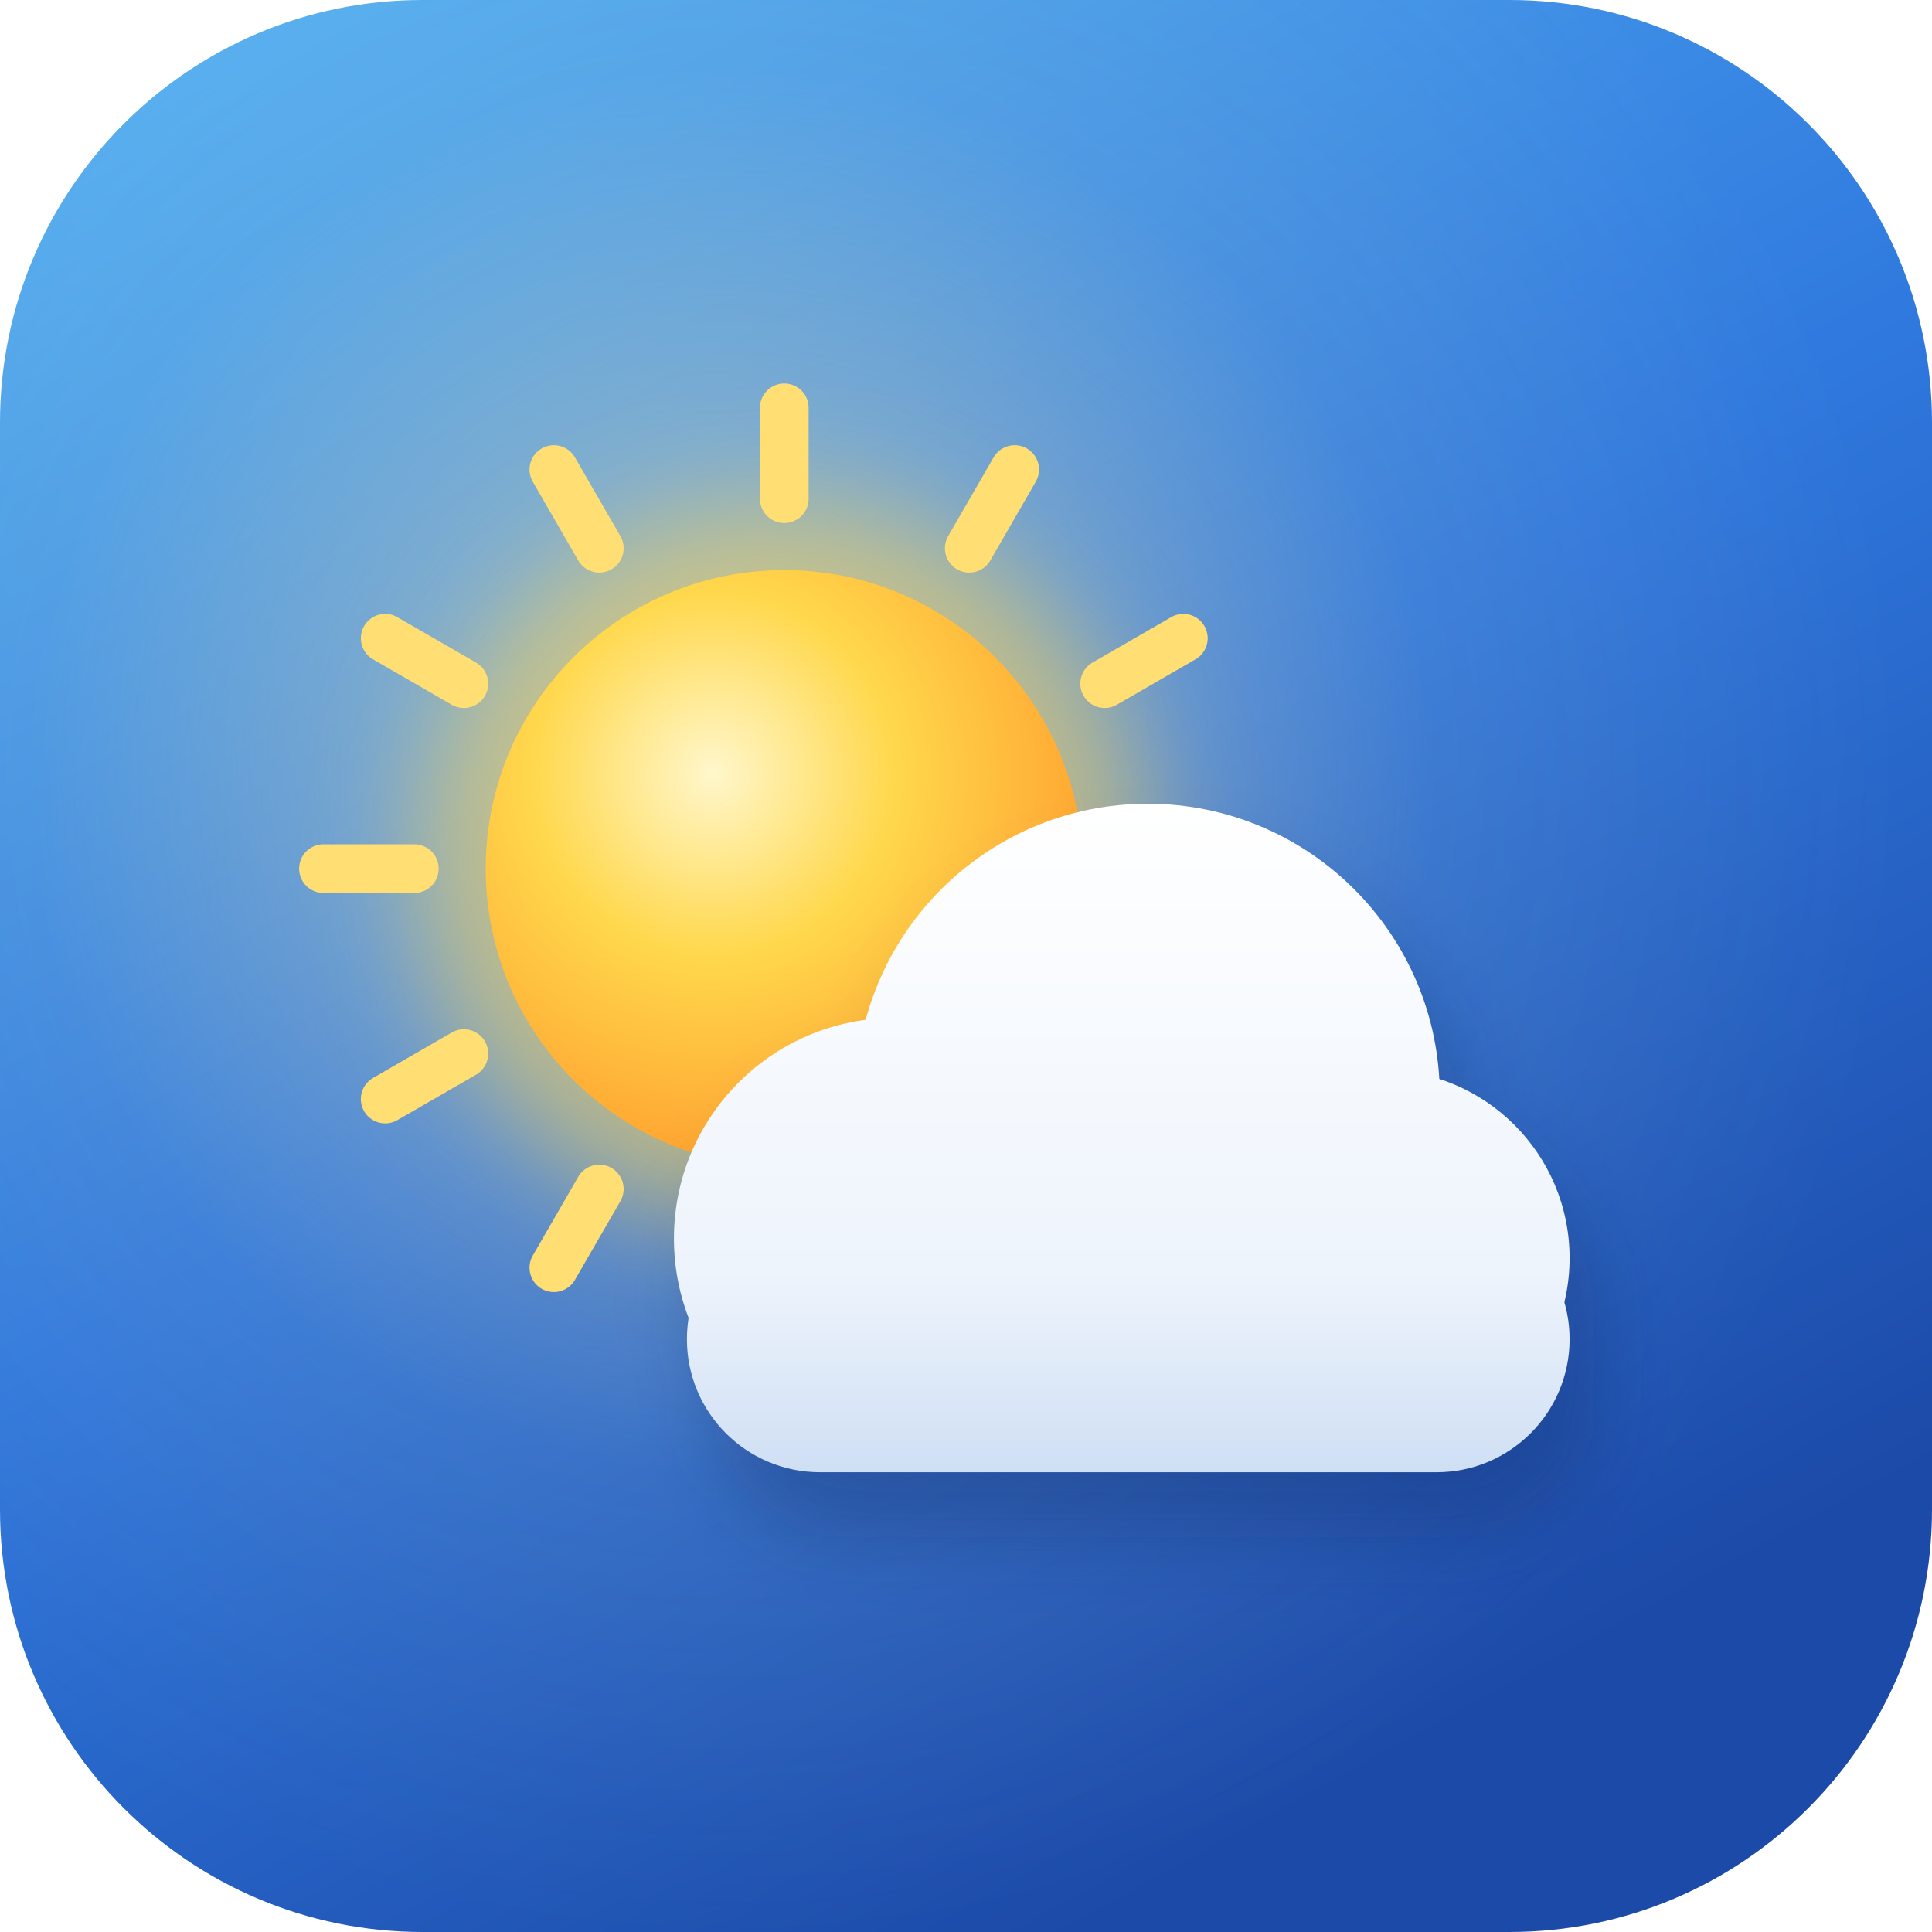
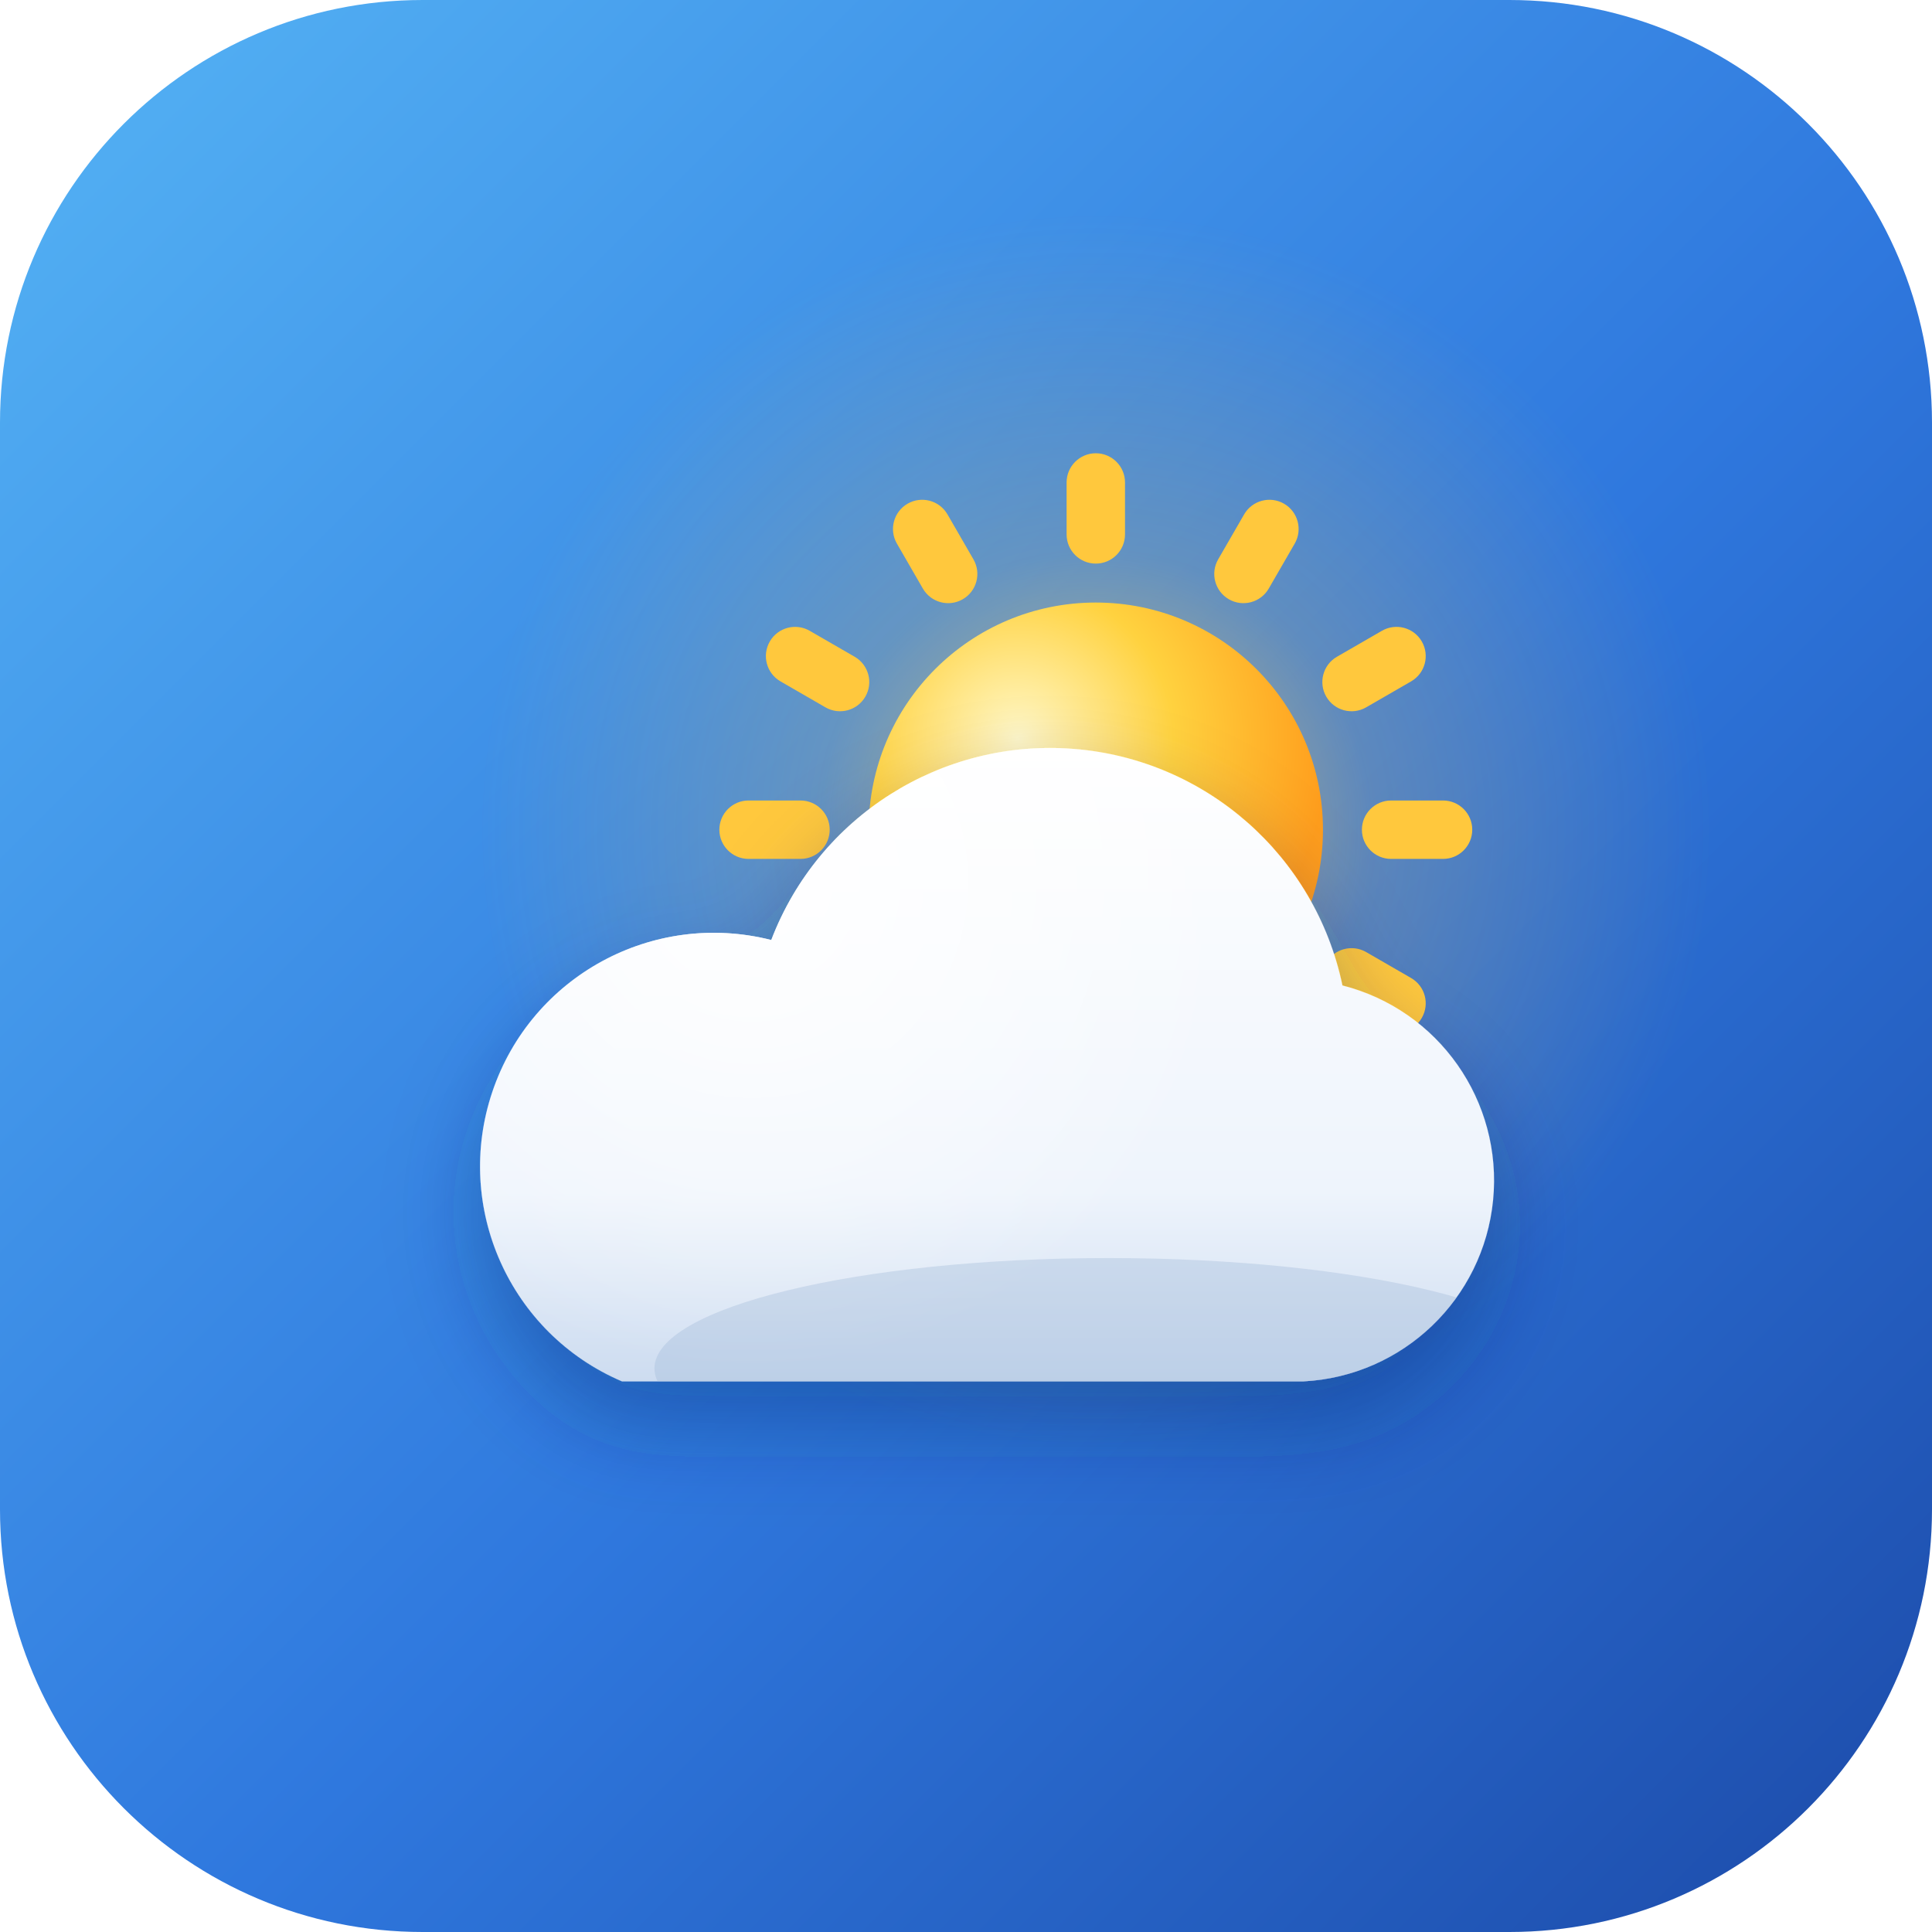
<svg xmlns="http://www.w3.org/2000/svg" viewBox="0 0 512 512" width="512" height="512">
  <defs>
-     <linearGradient id="sky" x1="0" y1="0" x2="0.55" y2="1">
+     <linearGradient id="sky" x1="0" y1="0" x2="1" y2="1">
      <stop offset="0" stop-color="#55b4f5" />
-       <stop offset="0.55" stop-color="#2f78de" />
+       <stop offset=".55" stop-color="#2f78de" />
      <stop offset="1" stop-color="#1c4aa8" />
    </linearGradient>
-     <radialGradient id="glow" cx="0.38" cy="0.4" r="0.6">
-       <stop offset="0" stop-color="#ffe7a0" stop-opacity="0.55" />
-       <stop offset="0.6" stop-color="#ffe7a0" stop-opacity="0.08" />
-       <stop offset="1" stop-color="#ffe7a0" stop-opacity="0" />
+     <radialGradient id="glow" cx="296" cy="214" r="190" gradientUnits="userSpaceOnUse">
+       <stop offset="0" stop-color="#ffe27a" stop-opacity=".75" />
+       <stop offset=".45" stop-color="#ffc24a" stop-opacity=".22" />
+       <stop offset="1" stop-color="#ffc24a" stop-opacity="0" />
    </radialGradient>
-     <radialGradient id="sun" cx="0.38" cy="0.34" r="0.72">
-       <stop offset="0" stop-color="#fff7cc" />
-       <stop offset="0.42" stop-color="#ffd84d" />
-       <stop offset="1" stop-color="#ff9a2a" />
+     <radialGradient id="disc" cx="272" cy="186" r="96" gradientUnits="userSpaceOnUse">
+       <stop offset="0" stop-color="#fff8c9" />
+       <stop offset=".5" stop-color="#ffd23f" />
+       <stop offset="1" stop-color="#ff9d1c" />
    </radialGradient>
-     <linearGradient id="cloud" gradientUnits="userSpaceOnUse" x1="0" y1="176" x2="0" y2="382">
+     <linearGradient id="cloud" x1="0" y1="0" x2="0" y2="1">
      <stop offset="0" stop-color="#ffffff" />
-       <stop offset="0.7" stop-color="#eef4fc" />
-       <stop offset="1" stop-color="#cfdff4" />
+       <stop offset=".7" stop-color="#eef4fc" />
+       <stop offset="1" stop-color="#cddcf0" />
    </linearGradient>
-     <filter id="halo" x="-50%" y="-50%" width="200%" height="200%">
-       <feGaussianBlur stdDeviation="16" />
+     <radialGradient id="hl" cx="190" cy="230" r="150" gradientUnits="userSpaceOnUse">
+       <stop offset="0" stop-color="#fff" stop-opacity=".9" />
+       <stop offset="1" stop-color="#fff" stop-opacity="0" />
+     </radialGradient>
+     <filter id="sh" x="-20%" y="-20%" width="140%" height="160%">
+       <feDropShadow dx="0" dy="14" stdDeviation="14" flood-color="#0b2a6b" flood-opacity=".35" />
    </filter>
-     <filter id="shadow" x="-30%" y="-30%" width="160%" height="180%">
-       <feGaussianBlur stdDeviation="12" />
-     </filter>
+     <clipPath id="cc">
+       <path d="M150 384H360A62 62 0 0 0 372 262A92 92 0 0 0 196 248A72 72 0 0 0 150 384Z" />
+     </clipPath>
  </defs>
-   <rect width="512" height="512" rx="112" fill="url(#sky)" />
-   <rect width="512" height="512" rx="112" fill="url(#glow)" />
-   <g transform="translate(256 256) scale(0.86) translate(-256 -226)">
-     <circle cx="200" cy="196" r="112" fill="#ffd34d" opacity="0.5" filter="url(#halo)" />
-     <g transform="translate(200 196)" stroke="#ffdf73" stroke-width="15" stroke-linecap="round">
-       <line x1="0" y1="-114" x2="0" y2="-142" transform="rotate(0)" />
-       <line x1="0" y1="-114" x2="0" y2="-142" transform="rotate(30)" />
-       <line x1="0" y1="-114" x2="0" y2="-142" transform="rotate(60)" />
-       <line x1="0" y1="-114" x2="0" y2="-142" transform="rotate(90)" />
-       <line x1="0" y1="-114" x2="0" y2="-142" transform="rotate(120)" />
-       <line x1="0" y1="-114" x2="0" y2="-142" transform="rotate(150)" />
-       <line x1="0" y1="-114" x2="0" y2="-142" transform="rotate(180)" />
-       <line x1="0" y1="-114" x2="0" y2="-142" transform="rotate(210)" />
-       <line x1="0" y1="-114" x2="0" y2="-142" transform="rotate(240)" />
-       <line x1="0" y1="-114" x2="0" y2="-142" transform="rotate(270)" />
-       <line x1="0" y1="-114" x2="0" y2="-142" transform="rotate(300)" />
-       <line x1="0" y1="-114" x2="0" y2="-142" transform="rotate(330)" />
+   <rect id="bg" width="512" height="512" rx="112" fill="url(#sky)" />
+   <g transform="translate(256 256) scale(.86) translate(-256 -256)">
+     <circle cx="296" cy="214" r="190" fill="url(#glow)" />
+     <g fill="#ffc83d" transform="translate(296 214)">
+       <rect x="-9" y="-116" width="18" height="34" rx="9" />
+       <rect x="-9" y="-116" width="18" height="34" rx="9" transform="rotate(30)" />
+       <rect x="-9" y="-116" width="18" height="34" rx="9" transform="rotate(60)" />
+       <rect x="-9" y="-116" width="18" height="34" rx="9" transform="rotate(90)" />
+       <rect x="-9" y="-116" width="18" height="34" rx="9" transform="rotate(120)" />
+       <rect x="-9" y="-116" width="18" height="34" rx="9" transform="rotate(150)" />
+       <rect x="-9" y="-116" width="18" height="34" rx="9" transform="rotate(180)" />
+       <rect x="-9" y="-116" width="18" height="34" rx="9" transform="rotate(210)" />
+       <rect x="-9" y="-116" width="18" height="34" rx="9" transform="rotate(240)" />
+       <rect x="-9" y="-116" width="18" height="34" rx="9" transform="rotate(270)" />
+       <rect x="-9" y="-116" width="18" height="34" rx="9" transform="rotate(300)" />
+       <rect x="-9" y="-116" width="18" height="34" rx="9" transform="rotate(330)" />
    </g>
-     <circle cx="200" cy="196" r="92" fill="url(#sun)" />
-     <g fill="#0b2766" opacity="0.32" filter="url(#shadow)" transform="translate(8 20)">
-       <circle cx="234" cy="310" r="68" />
-       <circle cx="312" cy="266" r="90" />
-       <circle cx="384" cy="316" r="58" />
-       <rect x="170" y="300" width="272" height="82" rx="41" />
-     </g>
-     <g fill="url(#cloud)">
-       <circle cx="234" cy="310" r="68" />
-       <circle cx="312" cy="266" r="90" />
-       <circle cx="384" cy="316" r="58" />
-       <rect x="170" y="300" width="272" height="82" rx="41" />
+     <circle cx="296" cy="214" r="70" fill="url(#disc)" />
+     <g filter="url(#sh)">
+       <path d="M150 384H360A62 62 0 0 0 372 262A92 92 0 0 0 196 248A72 72 0 0 0 150 384Z" fill="url(#cloud)" />
+       <g clip-path="url(#cc)">
+         <rect x="90" y="160" width="360" height="240" fill="url(#hl)" />
+         <ellipse cx="300" cy="380" rx="140" ry="34" fill="#9fb6d6" opacity=".35" />
+       </g>
    </g>
  </g>
</svg>
